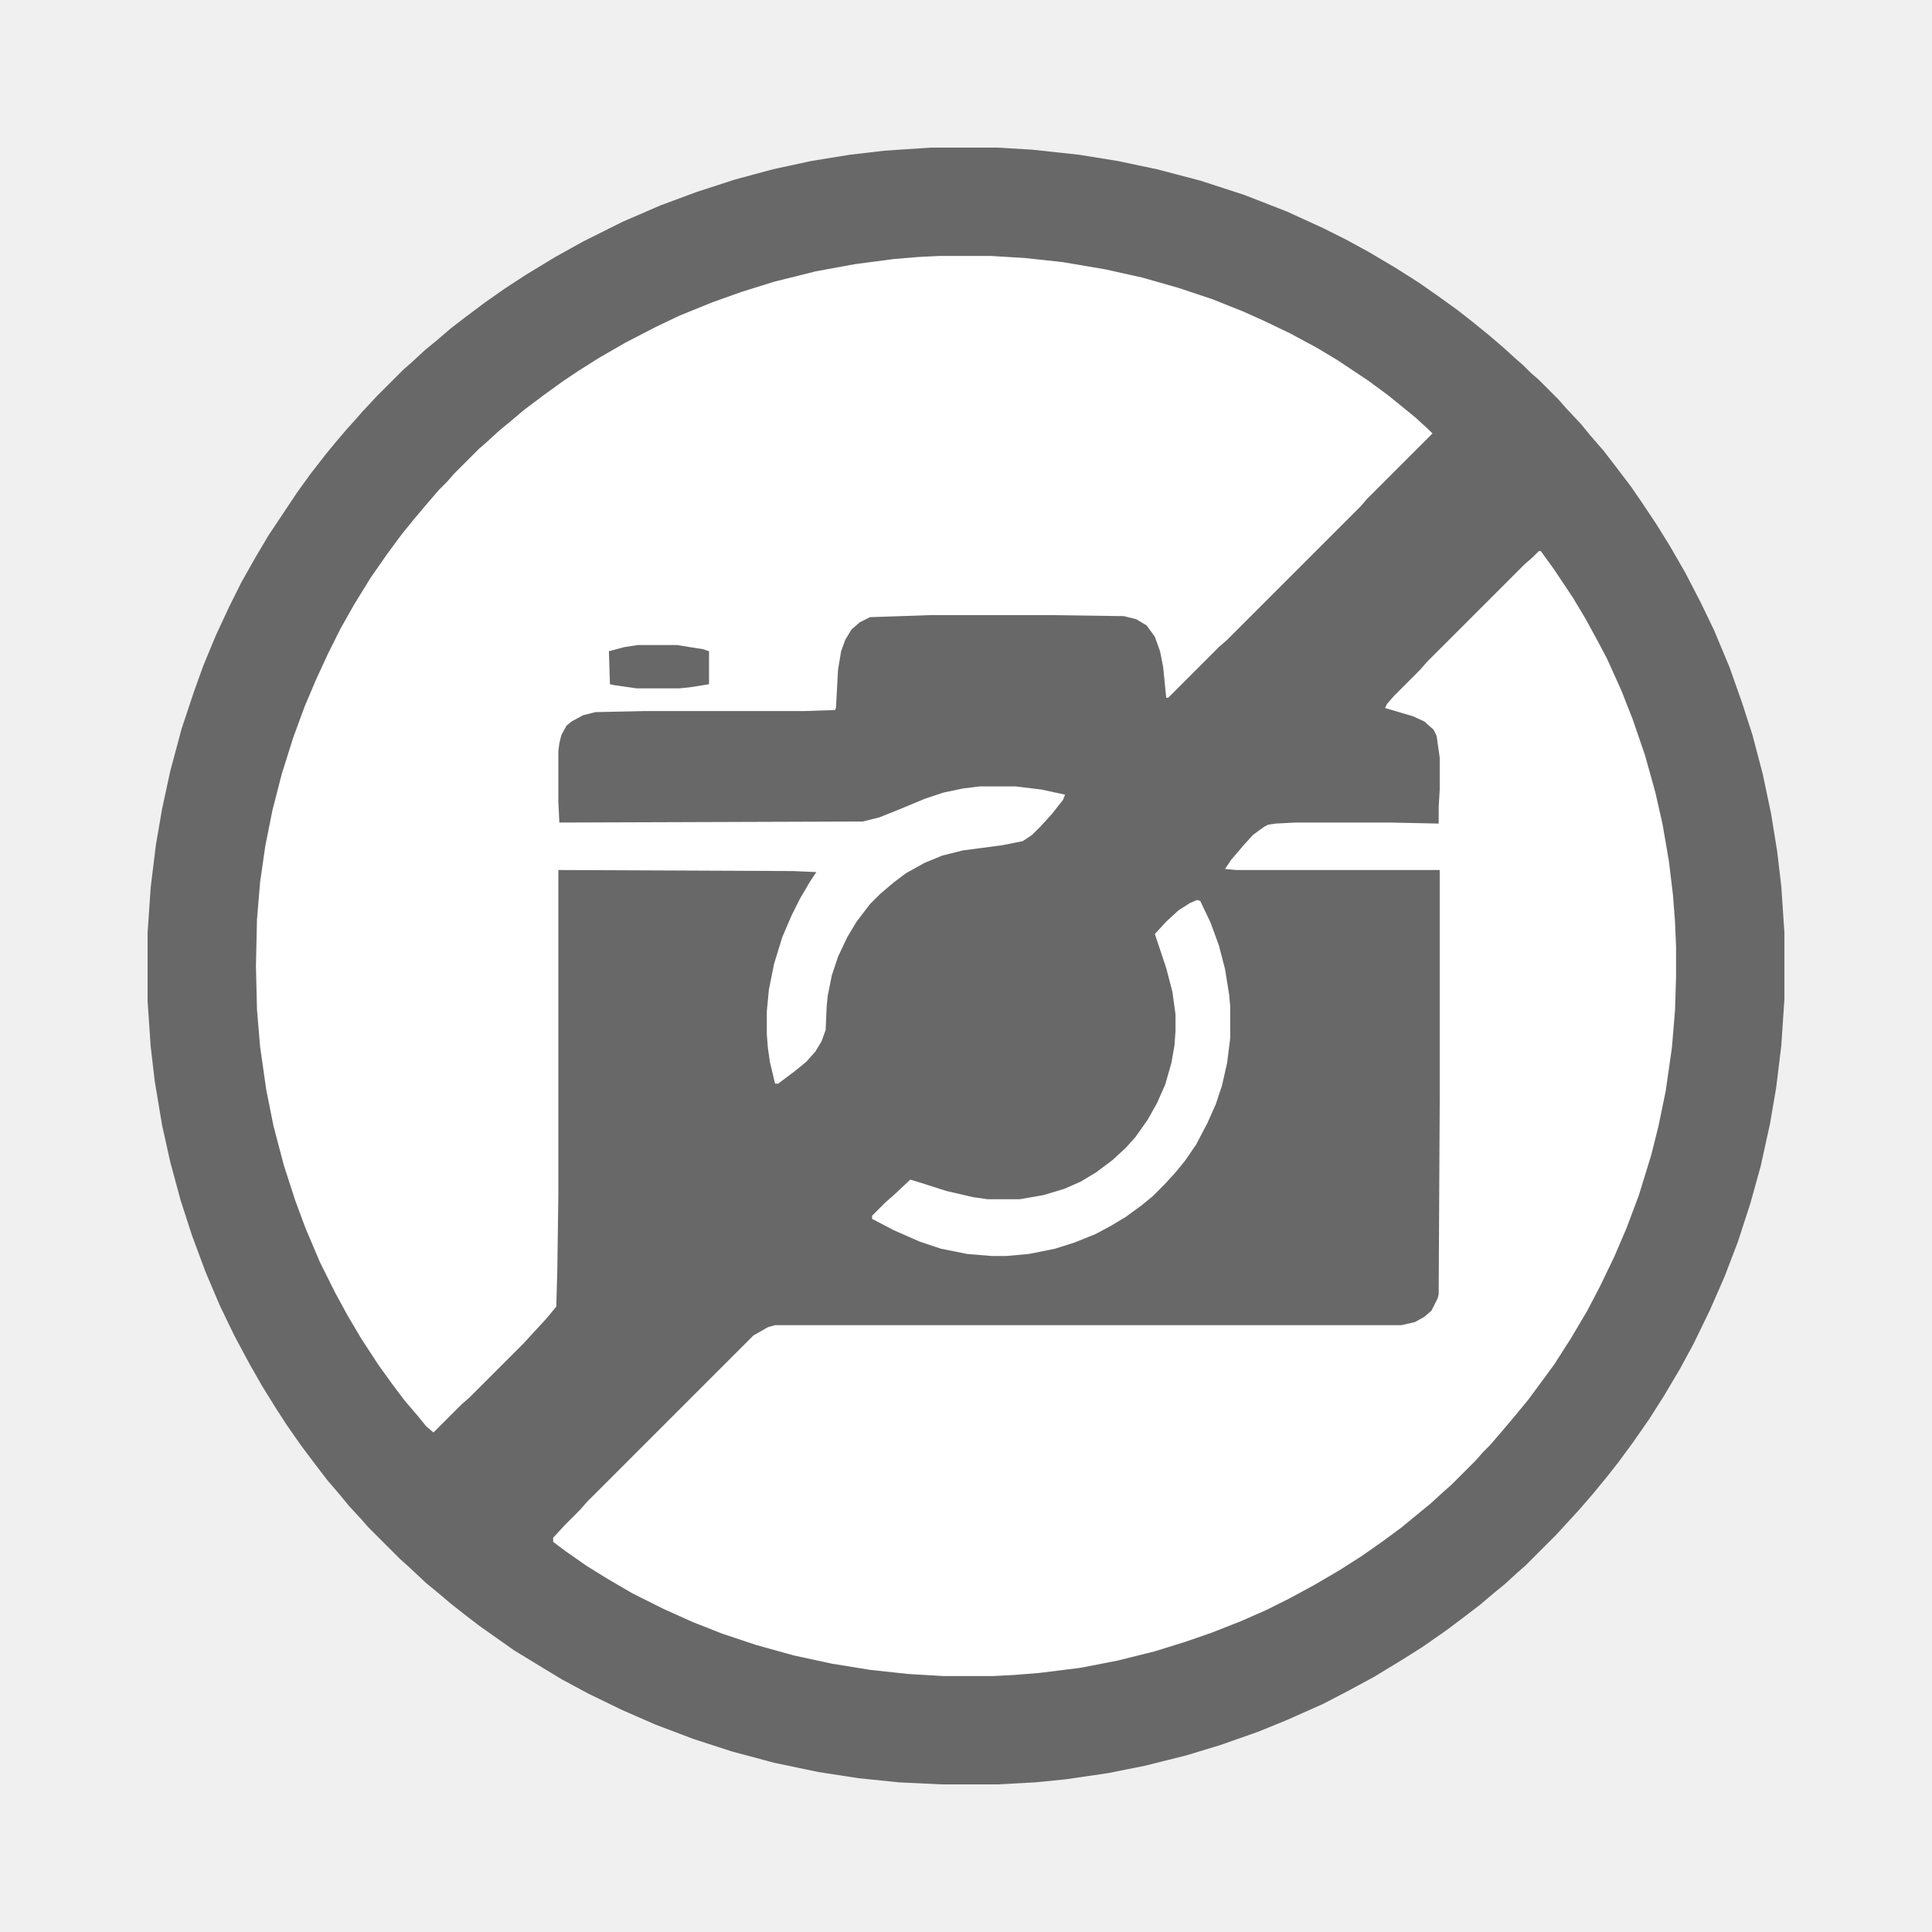
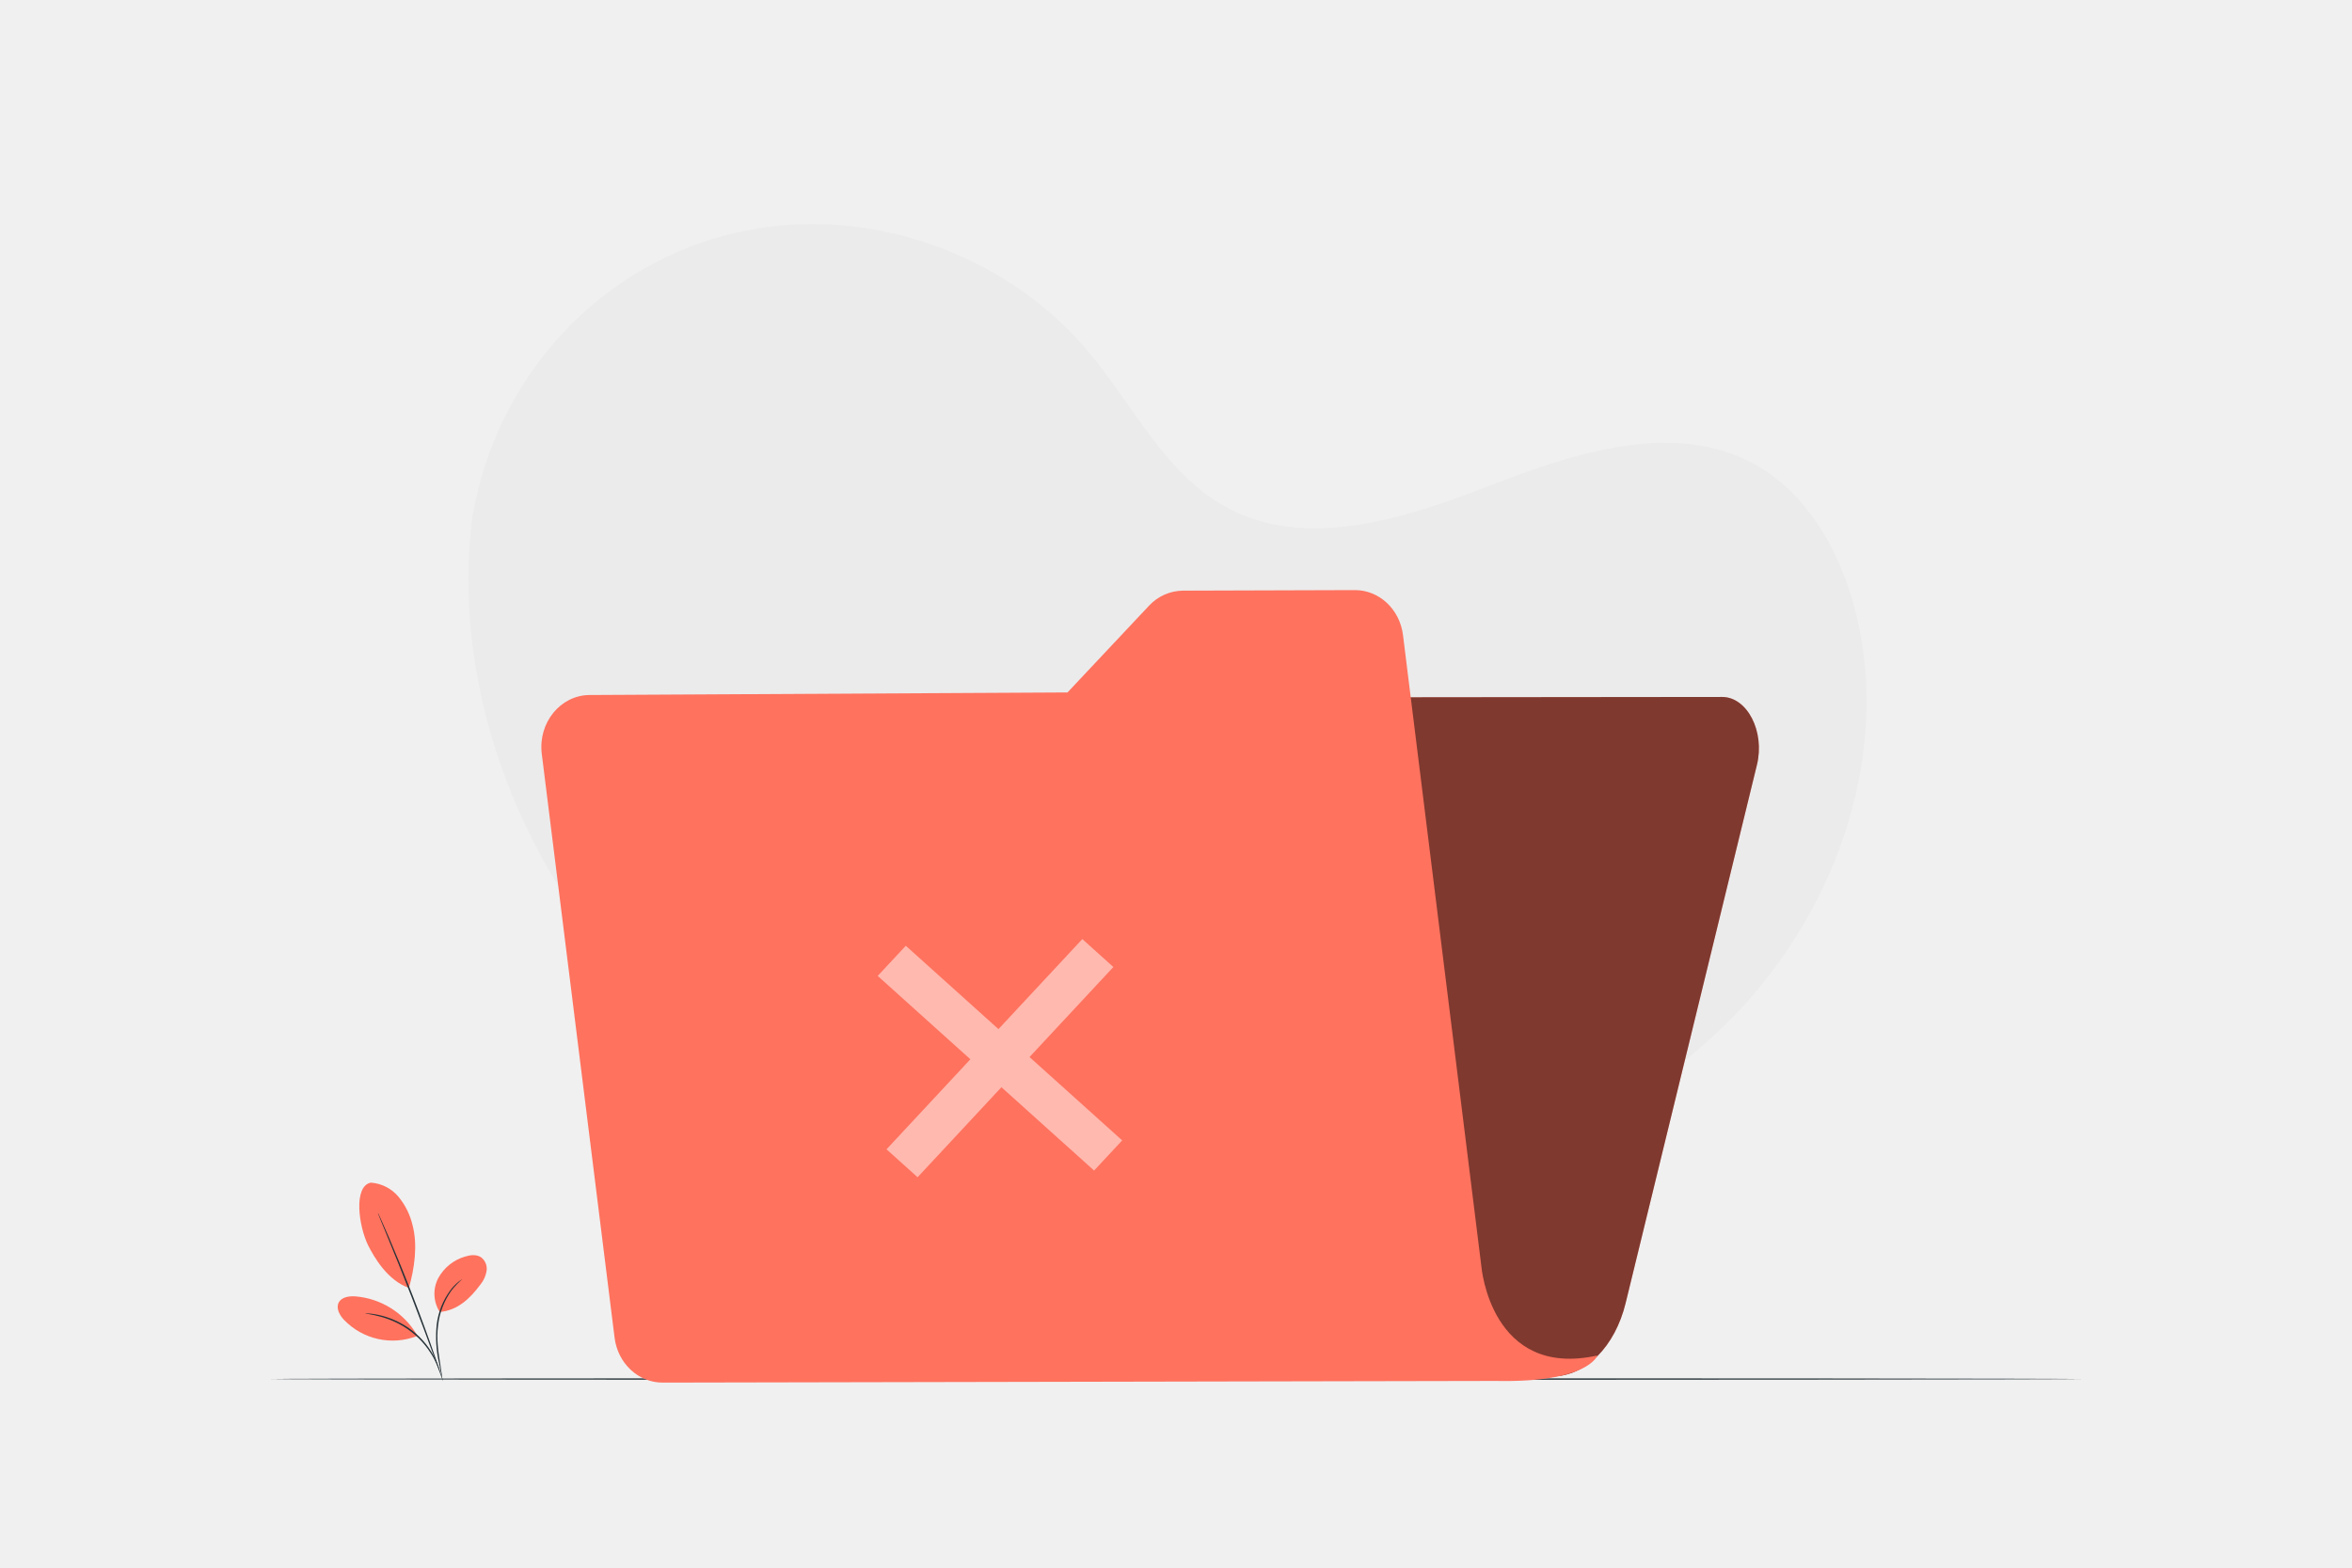
- <svg xmlns="http://www.w3.org/2000/svg" version="1.1" viewBox="0 0 1872 1872" width="1280" height="1280">
-   <path transform="translate(902,143)" d="m0 0h64l34 2 46 5 37 6 38 8 42 11 43 14 41 16 35 16 22 11 22 12 27 16 22 14 20 14 18 13 14 11 16 13 14 12 11 10 8 7 7 7 8 7 19 19 7 8 15 16 9 11 13 15 10 13 16 21 11 16 14 21 13 21 15 26 15 29 13 27 15 36 12 34 10 31 10 38 8 38 6 37 4 34 3 45v64l-3 45-5 41-6 35-9 41-10 36-12 37-13 34-14 32-16 33-13 24-16 27-14 22-16 23-14 19-11 14-14 17-13 15-22 24-30 30-8 7-12 11-11 9-13 11-17 13-16 12-23 16-19 12-28 17-24 13-25 13-36 16-27 11-37 13-33 10-40 10-35 7-41 6-30 3-37 2h-53l-42-2-39-4-39-6-43-9-41-11-37-12-37-14-32-14-33-16-26-14-28-17-18-11-34-24-13-10-14-11-13-11-11-9-16-15-10-9-30-30-7-8-12-13-9-11-12-14-13-17-12-16-14-20-11-17-13-21-12-21-15-28-14-29-14-33-13-35-11-34-10-37-8-36-7-42-4-34-3-44v-66l3-44 5-41 6-35 8-37 11-41 12-36 9-25 12-29 13-28 12-24 13-23 13-22 28-42 13-18 14-18 9-11 11-13 9-10 7-8 14-15 26-26 8-7 13-12 11-9 14-12 13-10 20-15 20-14 20-13 28-17 27-15 38-19 37-16 35-13 37-12 37-10 37-8 37-6 34-4z" fill="#686868" />
-   <path transform="translate(910,248)" d="m0 0h50l33 2 37 4 41 7 36 8 35 10 33 11 30 12 20 9 25 12 26 14 20 12 30 20 19 14 16 13 11 9 12 11 4 4-63 63-7 8-129 129-8 7-49 49h-2l-3-30-3-15-5-14-8-11-10-6-12-3-72-1h-115l-59 2-10 5-8 7-6 10-4 11-3 18-2 37-1 2-31 1h-154l-47 1-12 3-11 6-5 4-5 9-2 8-1 8v49l1 20 294-1 16-4 20-8 24-10 18-6 19-4 16-2h35l25 3 23 5-2 5-11 14-11 12-8 8-9 6-20 4-38 5-20 5-17 7-18 10-12 9-13 11-10 10-13 17-9 15-9 19-6 18-4 20-1 10-1 23-4 11-6 10-9 10-11 9-16 12h-3l-5-21-2-14-1-13v-22l2-21 5-25 8-26 9-21 8-16 10-17 6-9-23-1-227-1v316l-1 72-1 35-9 11-12 13-11 12-52 52-8 7-27 27-7-6-9-11-12-14-12-16-13-18-17-26-13-22-12-22-15-30-14-33-10-27-11-34-10-38-7-35-6-42-3-36-1-42 1-45 3-36 5-35 7-35 9-35 11-35 11-30 11-26 12-26 12-24 13-23 16-26 16-23 14-19 13-16 11-13 12-14 8-8 7-8 24-24 8-7 12-11 11-9 13-11 20-15 18-13 15-10 19-12 26-15 29-15 23-11 32-13 28-10 32-10 40-10 38-7 38-5 24-2z" fill="#fff" />
-   <path transform="translate(1491,534)" d="m0 0h2l13 18 18 27 12 20 12 22 9 17 14 31 11 28 12 35 10 36 7 31 6 35 4 33 2 26 1 24v30l-1 32-3 36-6 42-7 34-7 28-12 39-12 32-12 28-14 29-12 23-16 27-16 25-11 15-14 19-14 17-11 13-12 14-7 7-7 8-24 24-8 7-12 11-11 9-17 14-19 14-20 14-22 14-24 14-24 13-22 11-25 11-28 11-26 9-29 9-36 9-36 7-40 5-25 2-20 1h-48l-34-2-37-4-37-6-37-8-36-10-33-11-28-11-29-13-30-15-24-14-21-13-20-14-12-9v-4l11-12 15-15 7-8 161-161 14-8 7-2h607l13-3 9-5 7-6 6-12 1-4 1-187v-224h-197l-11-1 6-9 12-14 9-10 11-8 4-2 7-1 19-1h92l47 1v-16l1-17v-31l-3-21-3-6-9-8-11-5-27-8 2-4 7-8 25-25 7-8 94-94 8-7z" fill="#fff" />
-   <path transform="translate(1160,872)" d="m0 0 3 1 10 21 8 22 6 23 4 25 1 11v31l-3 24-5 22-6 18-8 18-11 21-11 16-9 11-11 12-11 11-11 9-15 11-15 9-15 8-20 8-19 6-25 5-22 2h-14l-24-2-25-5-21-7-25-11-21-11v-3l13-13 8-7 16-15 10 3 25 8 26 6 14 2h31l23-4 20-6 16-7 15-9 16-12 13-12 9-10 12-17 9-16 8-18 6-21 3-17 1-14v-16l-3-22-6-23-11-33 11-12 12-11 11-7z" fill="#fff" />
-   <path transform="translate(618,625)" d="m0 0h38l25 4 6 2v32l-19 3-10 1h-41l-21-3-5-1-1-32 15-4z" fill="#686868" />
+ <svg xmlns="http://www.w3.org/2000/svg" viewBox="0 0 750 500">
+   <g id="freepik--background-simple--inject-18">
+     <path d="M150.68,164.37c-8.53,67.1,25.89,135.89,80.27,176.12S356.89,394,423.85,384.36c47.8-6.85,95.21-25.59,128.9-60.18s51.45-86.56,37.88-132.9c-5.13-17.5-15.2-34.46-31.18-43.25-25.52-14-57-3.74-84.18,6.78s-58.61,20.88-84.19,7c-19.65-10.69-29.75-32.7-44.15-49.82-24.49-29.11-64.28-44.57-102-39.62a108.44,108.44,0,0,0-14,2.79c-40.13,10.77-70.47,43.74-79.23,84.36Z" style="fill:#ebebeb" />
+   </g>
+   <g id="freepik--Floor--inject-18">
+     <path d="M663.67,439.83c0,.14-129.25.26-288.66.26S86.33,440,86.33,439.83s129.23-.26,288.68-.26S663.67,439.68,663.67,439.83Z" style="fill:#263238" />
+   </g>
+   <g id="freepik--Plant--inject-18">
+     <path d="M118.29,377.2a12.62,12.62,0,0,1,8.78,4.5,22.15,22.15,0,0,1,4.47,9c1.69,6.32.65,13.79-1.15,20.08-6.84-2.45-11.07-9.75-13-13.59-3-6.06-4.79-18.86.87-20" style="fill:#FF725E" />
+     <path d="M140.24,418.45a10.74,10.74,0,0,1-.5-10.78,14.26,14.26,0,0,1,8.6-6.91c1.67-.52,3.61-.73,5.06.24a4.58,4.58,0,0,1,1.77,4.31,9.27,9.27,0,0,1-2,4.42c-3.33,4.51-7.37,8.26-13,8.72" style="fill:#FF725E" />
+     <path d="M141,439.58a6.5,6.5,0,0,1-.31-1.31c-.18-.94-.42-2.15-.71-3.6a37.77,37.77,0,0,1-.74-12.11,23,23,0,0,1,4.49-11.21,15.32,15.32,0,0,1,2.59-2.63,9.16,9.16,0,0,1,.82-.58,1.15,1.15,0,0,1,.3-.18,25.37,25.37,0,0,0-3.45,3.59,23.85,23.85,0,0,0-4.28,11.08c-.64,4.66.15,8.93.61,12,.24,1.53.44,2.77.55,3.63A8.23,8.23,0,0,1,141,439.58Z" style="fill:#263238" />
+     <path d="M120.49,386.83a2.34,2.34,0,0,1,.28.51c.18.4.42.9.7,1.53.61,1.33,1.46,3.26,2.49,5.65,2.06,4.79,4.82,11.45,7.7,18.87s5.33,14.19,7,19.12c.86,2.46,1.53,4.46,2,5.85.21.66.37,1.19.5,1.6a2.61,2.61,0,0,1,.15.57,2.46,2.46,0,0,1-.24-.54c-.15-.4-.34-.92-.59-1.57l-2.11-5.8c-1.79-4.89-4.29-11.65-7.16-19.06s-5.59-14.09-7.57-18.91c-1-2.37-1.77-4.3-2.34-5.71-.26-.64-.47-1.15-.63-1.56A3.49,3.49,0,0,1,120.49,386.83Z" style="fill:#263238" />
+     <path d="M132.87,425.6a25.18,25.18,0,0,0-19.52-12.13c-2-.14-4.46.2-5.36,2s.3,4,1.68,5.46a21.49,21.49,0,0,0,23.27,5.2" style="fill:#FF725E" />
+     <path d="M116.43,418.89a7.15,7.15,0,0,1,1.27.05,12.09,12.09,0,0,1,1.47.17c.57.11,1.24.17,1.94.37a19.41,19.41,0,0,1,2.31.64,22.91,22.91,0,0,1,2.57,1,27.8,27.8,0,0,1,5.42,3.21,27.31,27.31,0,0,1,4.48,4.44,22.49,22.49,0,0,1,1.57,2.25,21.93,21.93,0,0,1,1.18,2.09,17.4,17.4,0,0,1,.8,1.8,11.34,11.34,0,0,1,.51,1.4,6.82,6.82,0,0,1,.33,1.23c-.11,0-.59-1.72-1.94-4.28a22,22,0,0,0-1.21-2,25.32,25.32,0,0,0-1.58-2.19,26.65,26.65,0,0,0-9.74-7.52c-.87-.38-1.7-.74-2.51-1a21.87,21.87,0,0,0-2.27-.69C118.23,419.09,116.42,419,116.43,418.89Z" style="fill:#263238" />
+   </g>
+   <g id="freepik--Folder--inject-18">
+     <path d="M299,234.54,263.6,416.34,259,440.14,495,439c10.6-.05,20-9.46,23.39-23.44l41.86-171.63c2.59-10.61-3.09-21.65-11.13-21.64l-238.92.25C305,222.53,300.34,227.45,299,234.54Z" style="fill:#FF725E" />
+     <g style="opacity:0.5">
+       <path d="M299,234.54,263.6,416.34,259,440.14,495,439c10.6-.05,20-9.46,23.39-23.44l41.86-171.63c2.59-10.61-3.09-21.65-11.13-21.64l-238.92.25C305,222.53,300.34,227.45,299,234.54Z" />
+     </g>
+     <path d="M472.39,404l-25-201.41c-1-8.25-7.59-14.41-15.36-14.38l-54.8.17a15,15,0,0,0-10.83,4.8l-26,27.67L188,221.67c-9.31.05-16.47,8.87-15.24,18.77l23.21,186.15c1,8.24,7.59,14.39,15.34,14.38l265.65-.53c29.58.61,32.41-8.12,32.41-8.12C475.41,439.83,472.39,404.05,472.39,404Z" style="fill:#FF725E" />
+     <g style="opacity:0.5">
+       <polygon points="357.84 363.72 348.88 373.34 279.88 311.26 288.84 301.64 357.84 363.72" style="fill:#fff" />
+       <polygon points="345.13 299.51 355.03 308.42 292.6 375.47 282.69 366.56 345.13 299.51" style="fill:#fff" />
+     </g>
+   </g>
</svg>
